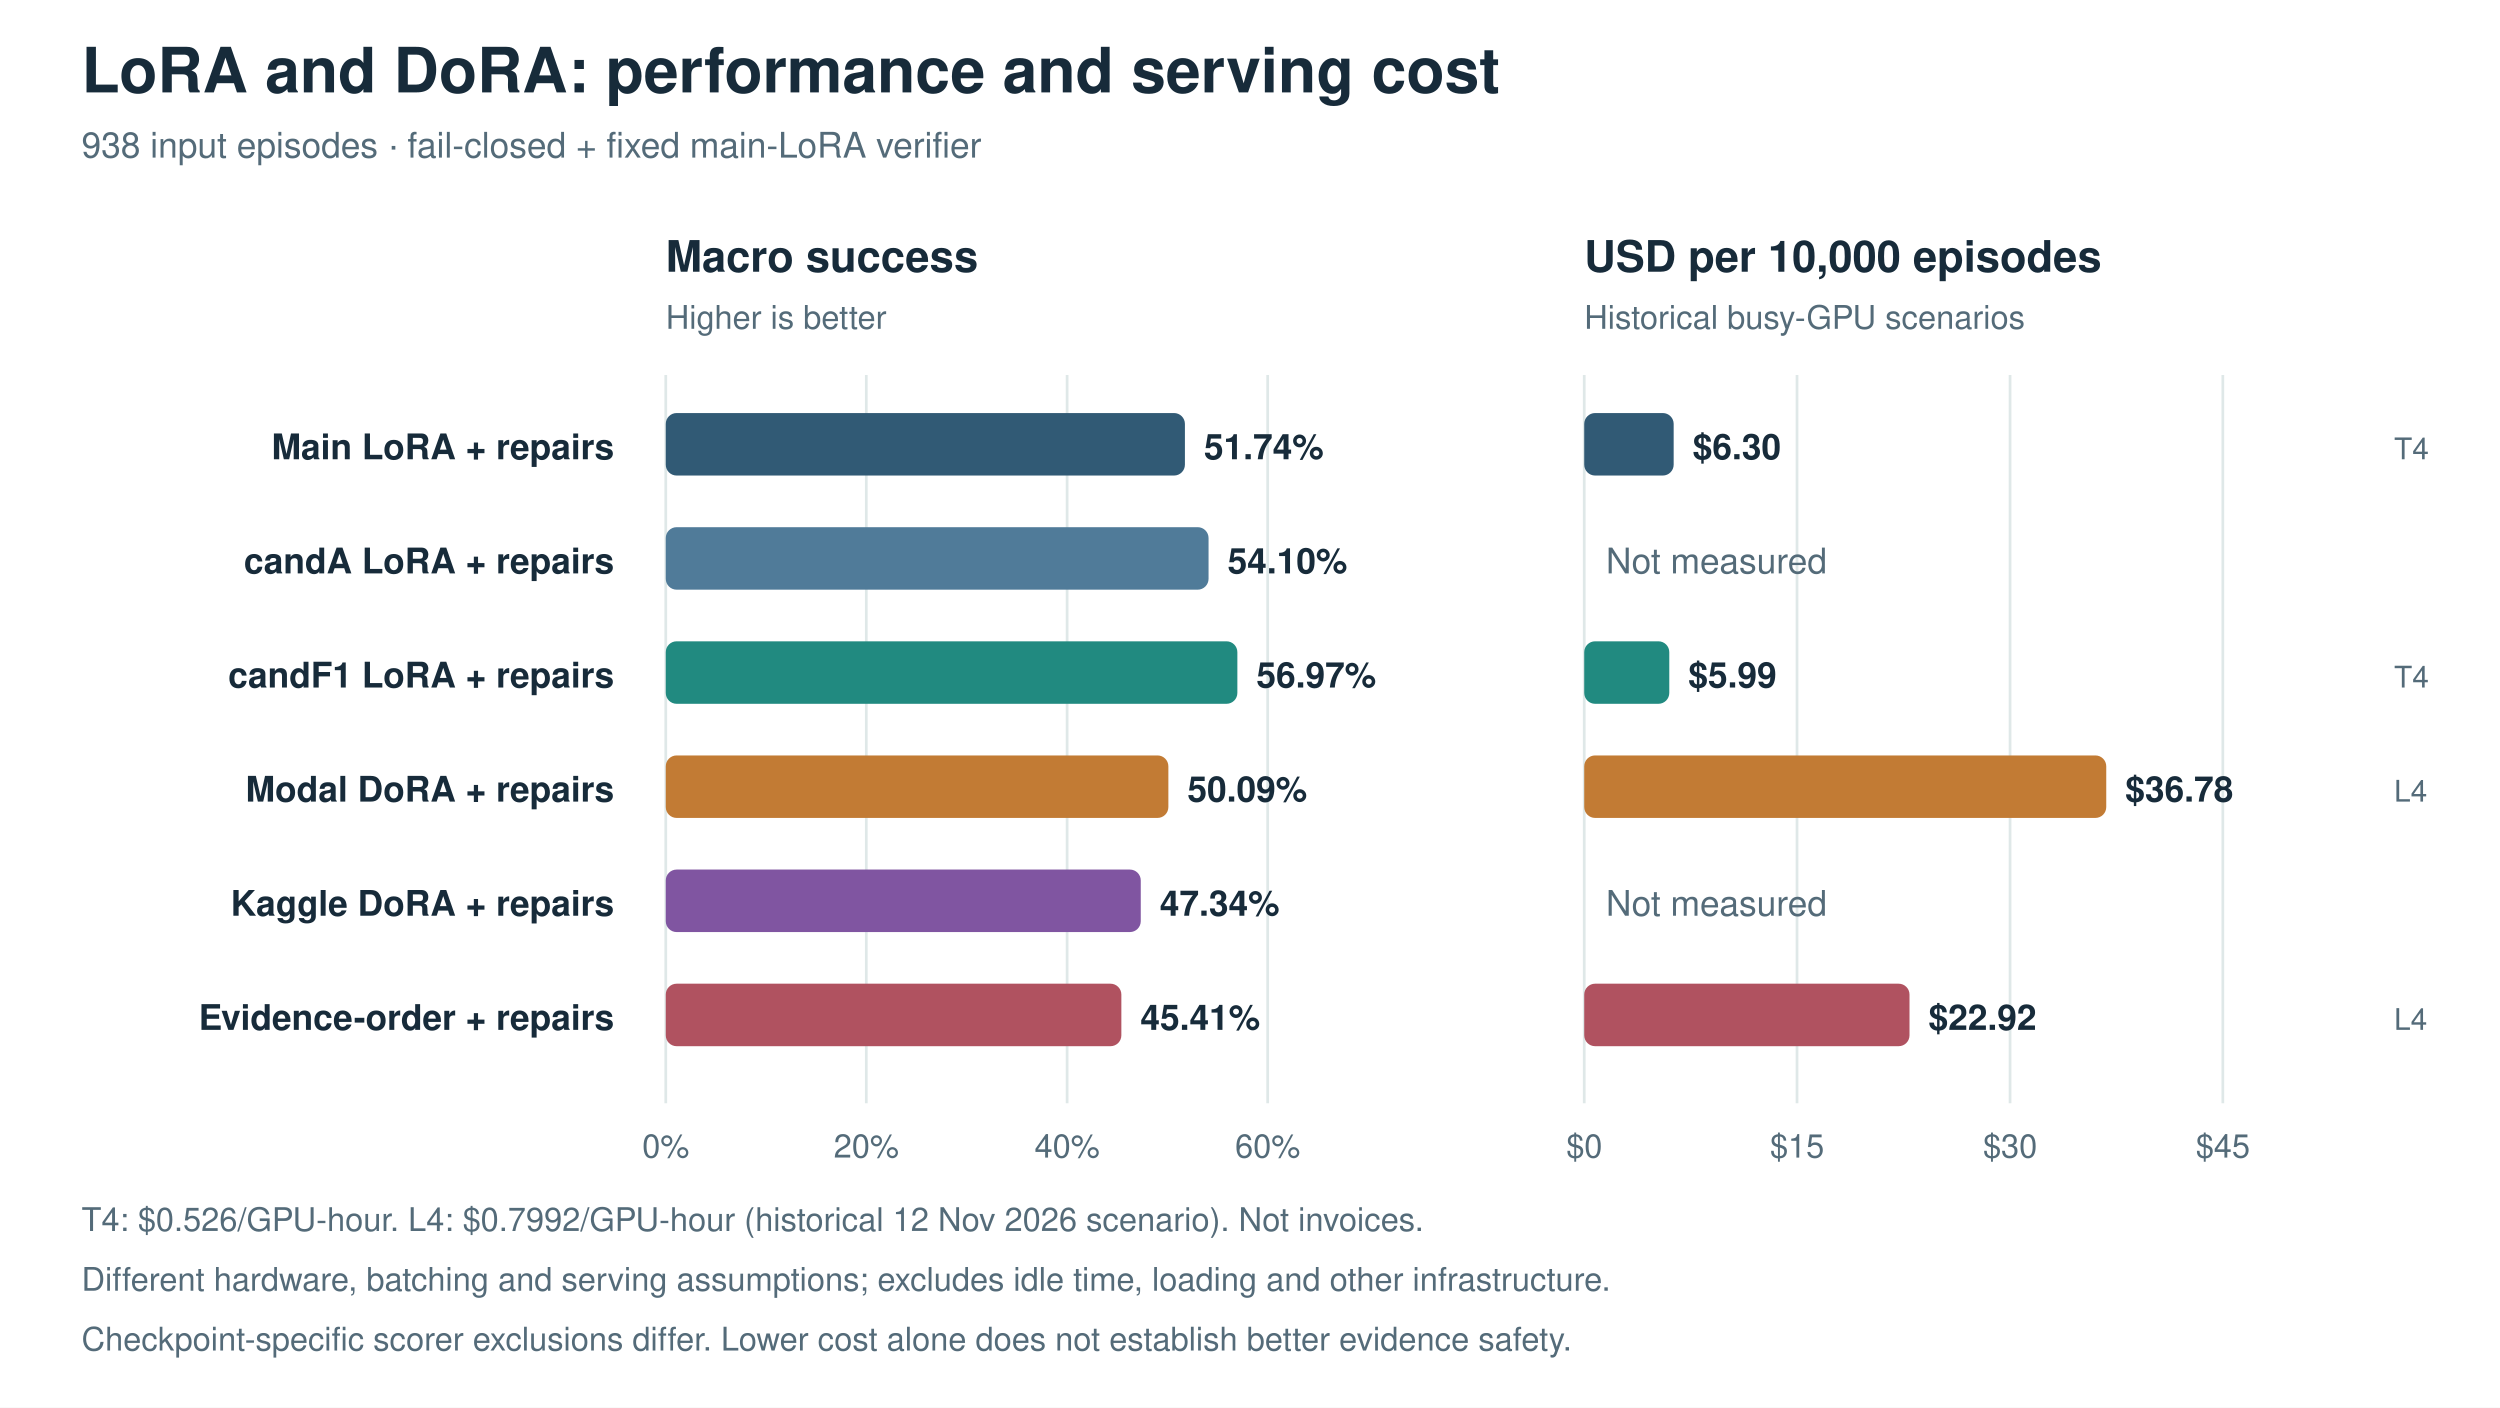
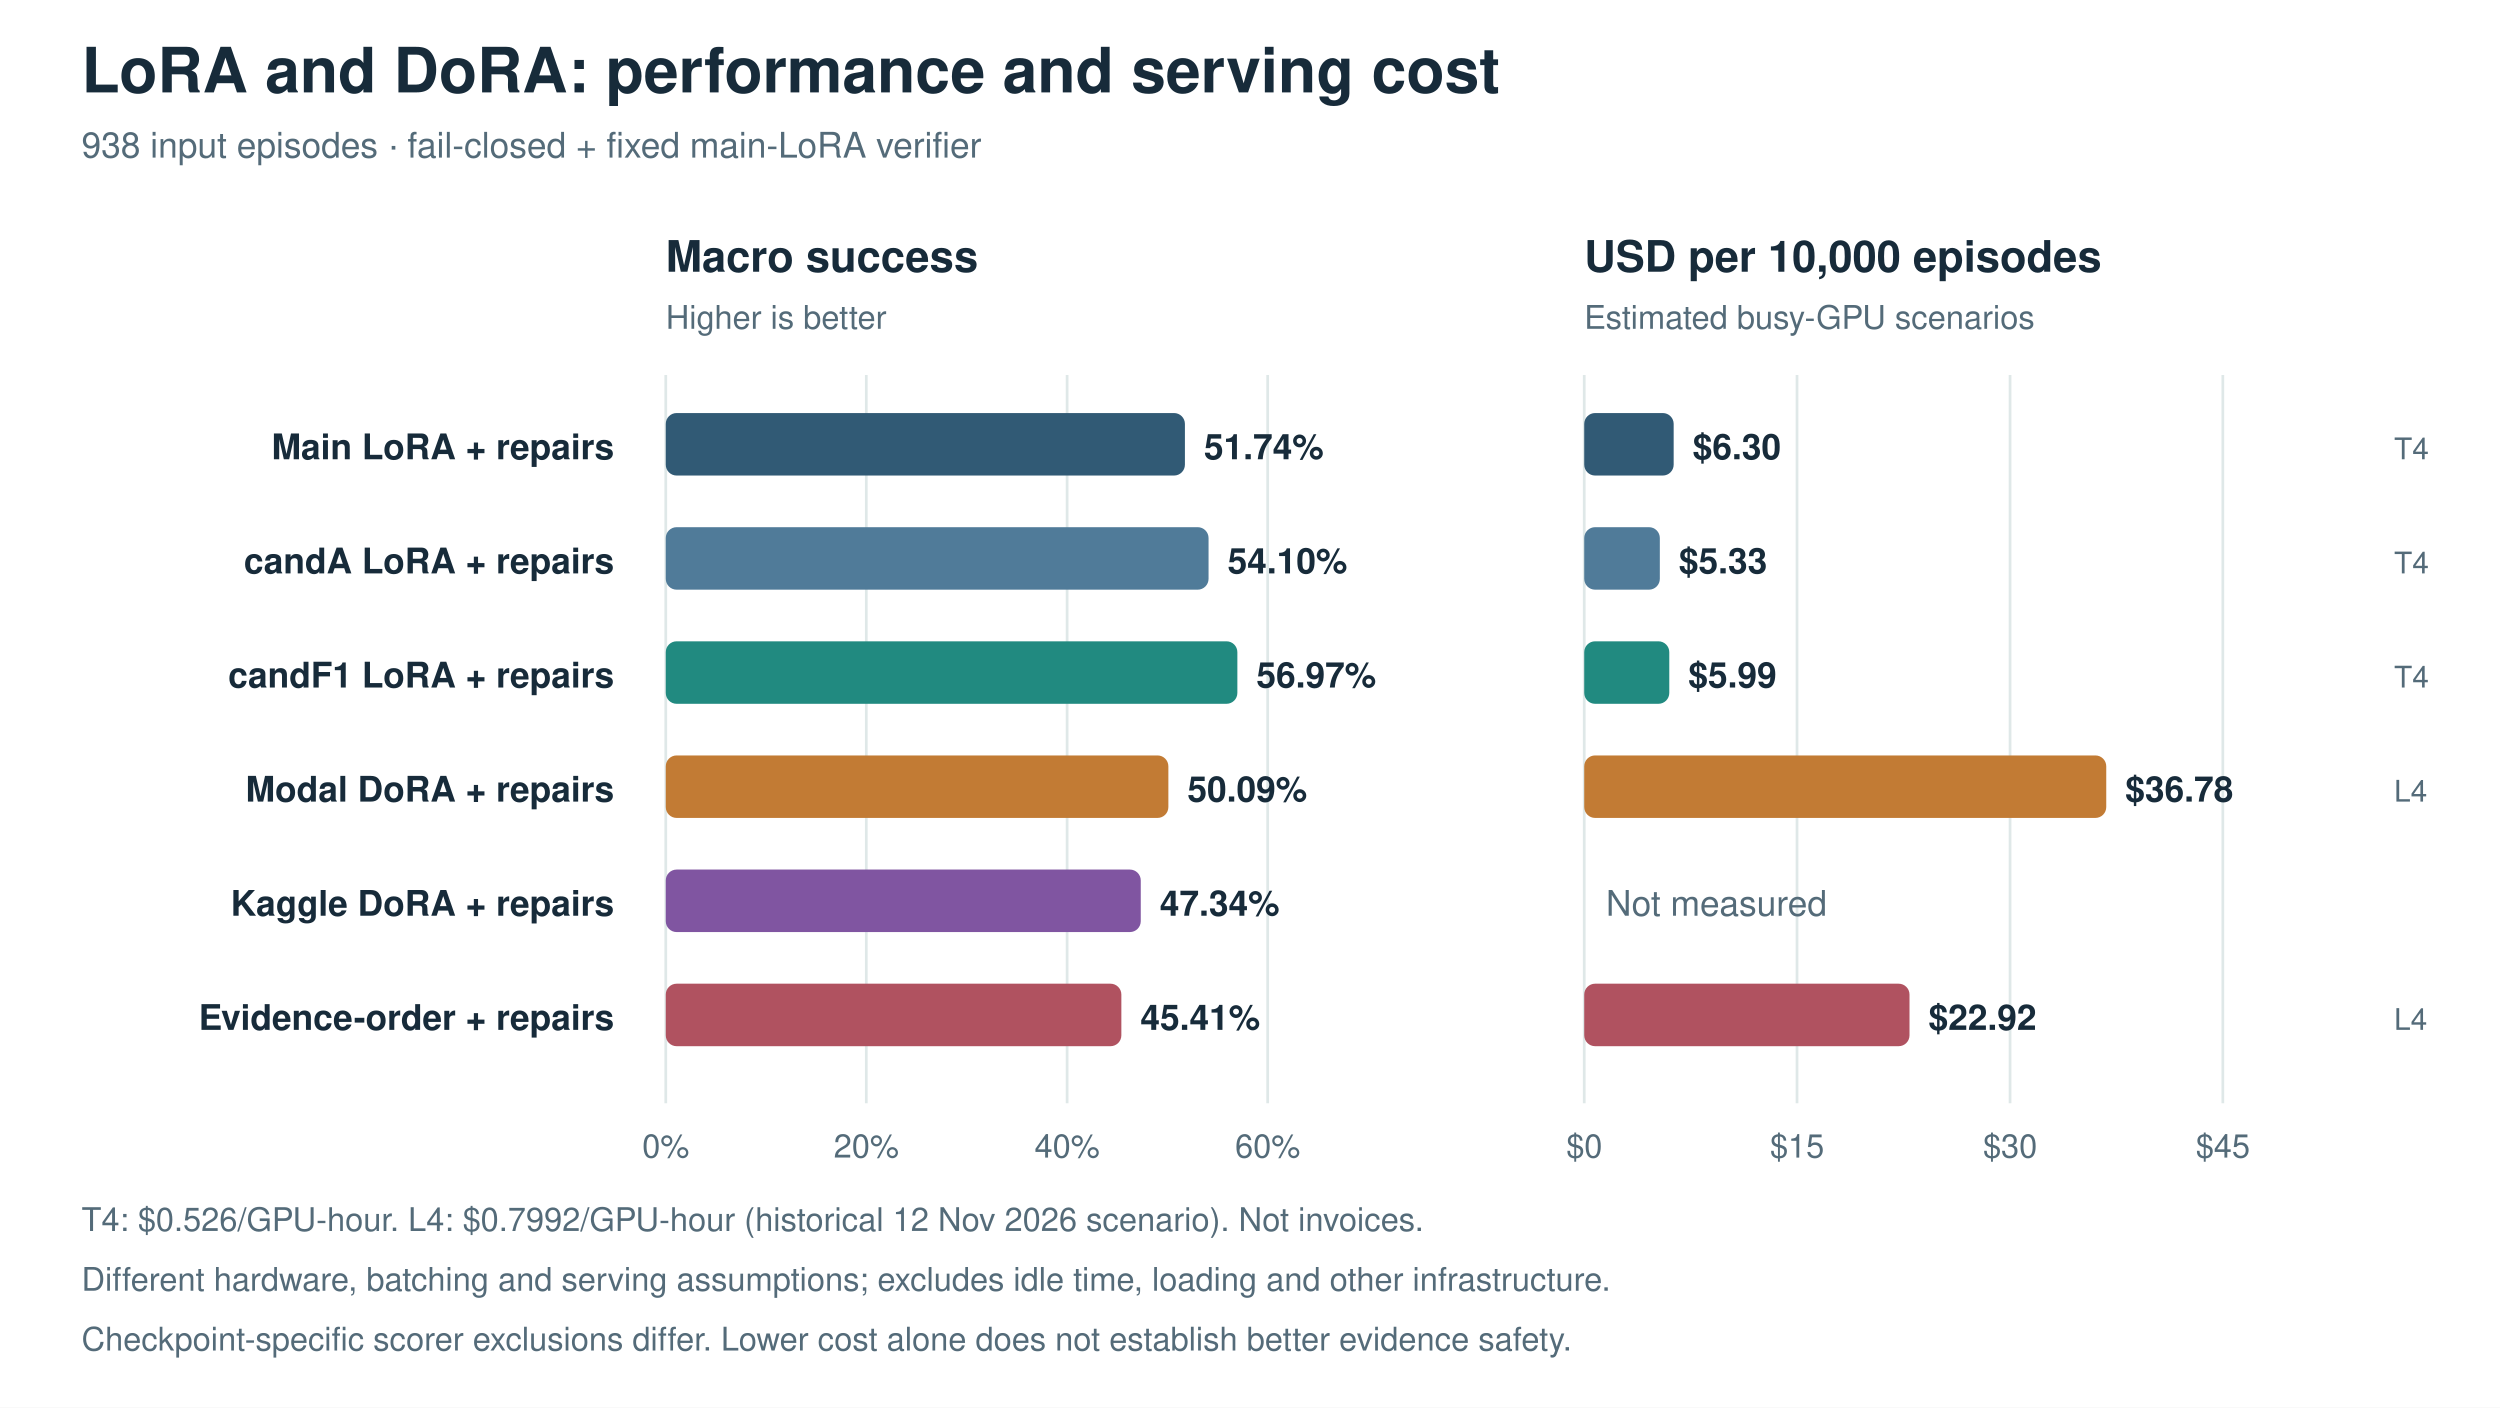
<svg xmlns="http://www.w3.org/2000/svg" width="920" height="518" viewBox="0 0 920 518" role="img" aria-labelledby="title desc" font-family="Segoe UI, Helvetica, Arial, sans-serif">
  <rect width="920" height="518" fill="#ffffff" />
  <text x="30" y="34" font-size="23" fill="#172b3a" font-weight="700" text-anchor="start">LoRA and DoRA: performance and serving cost</text>
  <text x="30" y="58" font-size="13" fill="#546b79" font-weight="400" text-anchor="start">938 input episodes · fail-closed + fixed main-LoRA verifier</text>
  <text x="245" y="100" font-size="16" fill="#172b3a" font-weight="700" text-anchor="start">Macro success</text>
  <text x="245" y="121" font-size="12" fill="#546b79" font-weight="400" text-anchor="start">Higher is better</text>
  <text x="583" y="100" font-size="16" fill="#172b3a" font-weight="700" text-anchor="start">USD per 10,000 episodes</text>
-   <text x="583" y="121" font-size="12" fill="#546b79" font-weight="400" text-anchor="start">Historical busy-GPU scenarios</text>
+   <text x="583" y="121" font-size="12" fill="#546b79" font-weight="400" text-anchor="start">Estimated busy-GPU scenarios</text>
  <line x1="245.0" x2="245.0" y1="138" y2="406" stroke="#dfe8e8" />
  <text x="245.0" y="426" font-size="12" fill="#546b79" font-weight="400" text-anchor="middle">0%</text>
  <line x1="318.8" x2="318.8" y1="138" y2="406" stroke="#dfe8e8" />
  <text x="318.8" y="426" font-size="12" fill="#546b79" font-weight="400" text-anchor="middle">20%</text>
  <line x1="392.7" x2="392.7" y1="138" y2="406" stroke="#dfe8e8" />
  <text x="392.7" y="426" font-size="12" fill="#546b79" font-weight="400" text-anchor="middle">40%</text>
  <line x1="466.5" x2="466.5" y1="138" y2="406" stroke="#dfe8e8" />
  <text x="466.5" y="426" font-size="12" fill="#546b79" font-weight="400" text-anchor="middle">60%</text>
  <line x1="583.0" x2="583.0" y1="138" y2="406" stroke="#dfe8e8" />
  <text x="583.0" y="426" font-size="12" fill="#546b79" font-weight="400" text-anchor="middle">$0</text>
  <line x1="661.3" x2="661.3" y1="138" y2="406" stroke="#dfe8e8" />
  <text x="661.3" y="426" font-size="12" fill="#546b79" font-weight="400" text-anchor="middle">$15</text>
  <line x1="739.7" x2="739.7" y1="138" y2="406" stroke="#dfe8e8" />
  <text x="739.7" y="426" font-size="12" fill="#546b79" font-weight="400" text-anchor="middle">$30</text>
  <line x1="818.0" x2="818.0" y1="138" y2="406" stroke="#dfe8e8" />
  <text x="818.0" y="426" font-size="12" fill="#546b79" font-weight="400" text-anchor="middle">$45</text>
  <text x="226" y="169" font-size="13" fill="#172b3a" font-weight="600" text-anchor="end">Main LoRA + repairs</text>
  <rect x="245" y="152" width="191.05" height="23" rx="4" fill="#315a75" />
  <text x="443.05" y="169" font-size="13" fill="#172b3a" font-weight="700" text-anchor="start">51.74%</text>
  <rect x="583" y="152" width="32.91" height="23" rx="4" fill="#315a75" />
  <text x="622.91" y="169" font-size="13" fill="#172b3a" font-weight="700" text-anchor="start">$6.30</text>
  <text x="881" y="169" font-size="11" fill="#546b79" font-weight="400" text-anchor="start">T4</text>
  <text x="226" y="211" font-size="13" fill="#172b3a" font-weight="600" text-anchor="end">candA LoRA + repairs</text>
  <rect x="245" y="194" width="199.75" height="23" rx="4" fill="#507b99" />
  <text x="451.75" y="211" font-size="13" fill="#172b3a" font-weight="700" text-anchor="start">54.10%</text>
-   <text x="591" y="211" font-size="13" fill="#546b79" font-weight="400" text-anchor="start">Not measured</text>
+   <rect x="583" y="194" width="27.82" height="23" rx="4" fill="#507b99" />
+   <text x="617.82" y="211" font-size="13" fill="#172b3a" font-weight="700" text-anchor="start">$5.33</text>
+   <text x="881" y="211" font-size="11" fill="#546b79" font-weight="400" text-anchor="start">T4</text>
  <text x="226" y="253" font-size="13" fill="#172b3a" font-weight="600" text-anchor="end">candF1 LoRA + repairs</text>
  <rect x="245" y="236" width="210.35" height="23" rx="4" fill="#218a80" />
  <text x="462.35" y="253" font-size="13" fill="#172b3a" font-weight="700" text-anchor="start">56.97%</text>
  <rect x="583" y="236" width="31.30" height="23" rx="4" fill="#218a80" />
  <text x="621.30" y="253" font-size="13" fill="#172b3a" font-weight="700" text-anchor="start">$5.99</text>
  <text x="881" y="253" font-size="11" fill="#546b79" font-weight="400" text-anchor="start">T4</text>
  <text x="226" y="295" font-size="13" fill="#172b3a" font-weight="600" text-anchor="end">Modal DoRA + repairs</text>
  <rect x="245" y="278" width="184.96" height="23" rx="4" fill="#c27b34" />
  <text x="436.96" y="295" font-size="13" fill="#172b3a" font-weight="700" text-anchor="start">50.09%</text>
  <rect x="583" y="278" width="192.10" height="23" rx="4" fill="#c27b34" />
  <text x="782.10" y="295" font-size="13" fill="#172b3a" font-weight="700" text-anchor="start">$36.78</text>
  <text x="881" y="295" font-size="11" fill="#546b79" font-weight="400" text-anchor="start">L4</text>
  <text x="226" y="337" font-size="13" fill="#172b3a" font-weight="600" text-anchor="end">Kaggle DoRA + repairs</text>
  <rect x="245" y="320" width="174.80" height="23" rx="4" fill="#8055a1" />
  <text x="426.80" y="337" font-size="13" fill="#172b3a" font-weight="700" text-anchor="start">47.34%</text>
  <text x="591" y="337" font-size="13" fill="#546b79" font-weight="400" text-anchor="start">Not measured</text>
  <text x="226" y="379" font-size="13" fill="#172b3a" font-weight="600" text-anchor="end">Evidence-order + repairs</text>
  <rect x="245" y="362" width="167.66" height="23" rx="4" fill="#b05260" />
  <text x="419.66" y="379" font-size="13" fill="#172b3a" font-weight="700" text-anchor="start">45.41%</text>
  <rect x="583" y="362" width="119.70" height="23" rx="4" fill="#b05260" />
  <text x="709.70" y="379" font-size="13" fill="#172b3a" font-weight="700" text-anchor="start">$22.92</text>
  <text x="881" y="379" font-size="11" fill="#546b79" font-weight="400" text-anchor="start">L4</text>
  <text x="30" y="453" font-size="12" fill="#546b79" font-weight="400" text-anchor="start">T4: $0.526/GPU-hour. L4: $0.7992/GPU-hour (historical 12 Nov 2026 scenario). Not invoices.</text>
  <text x="30" y="475" font-size="12" fill="#546b79" font-weight="400" text-anchor="start">Different hardware, batching and serving assumptions; excludes idle time, loading and other infrastructure.</text>
  <text x="30" y="497" font-size="12" fill="#546b79" font-weight="400" text-anchor="start">Checkpoint-specific scorer exclusions differ. Lower cost alone does not establish better evidence safety.</text>
</svg>
